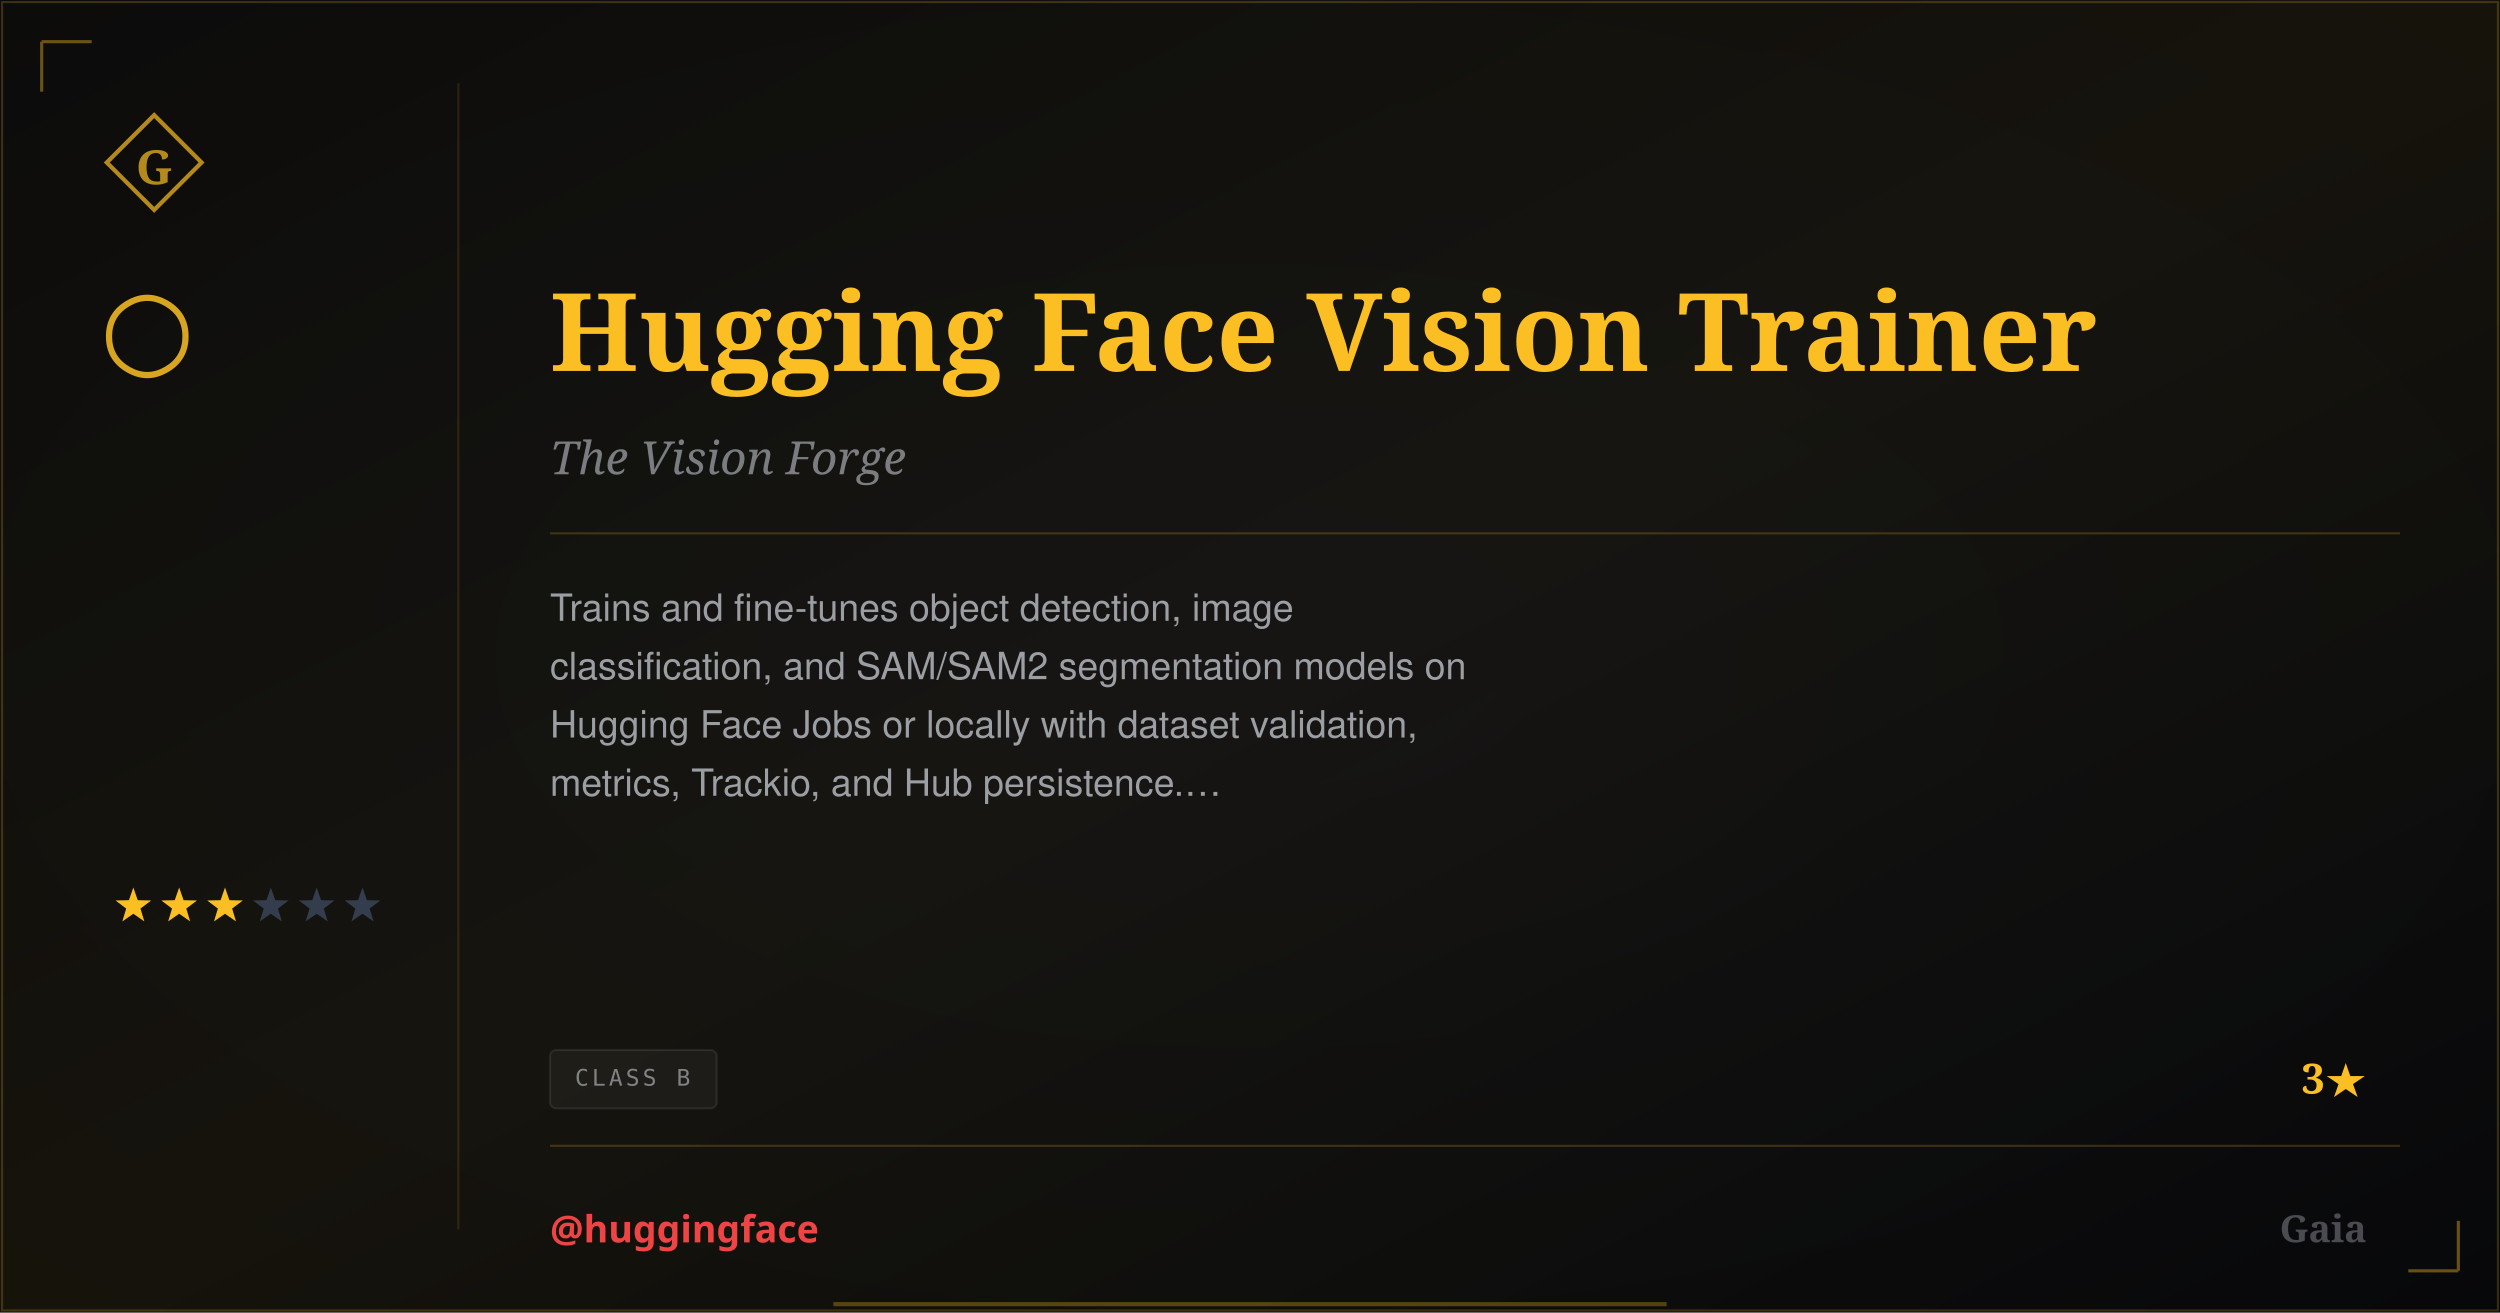
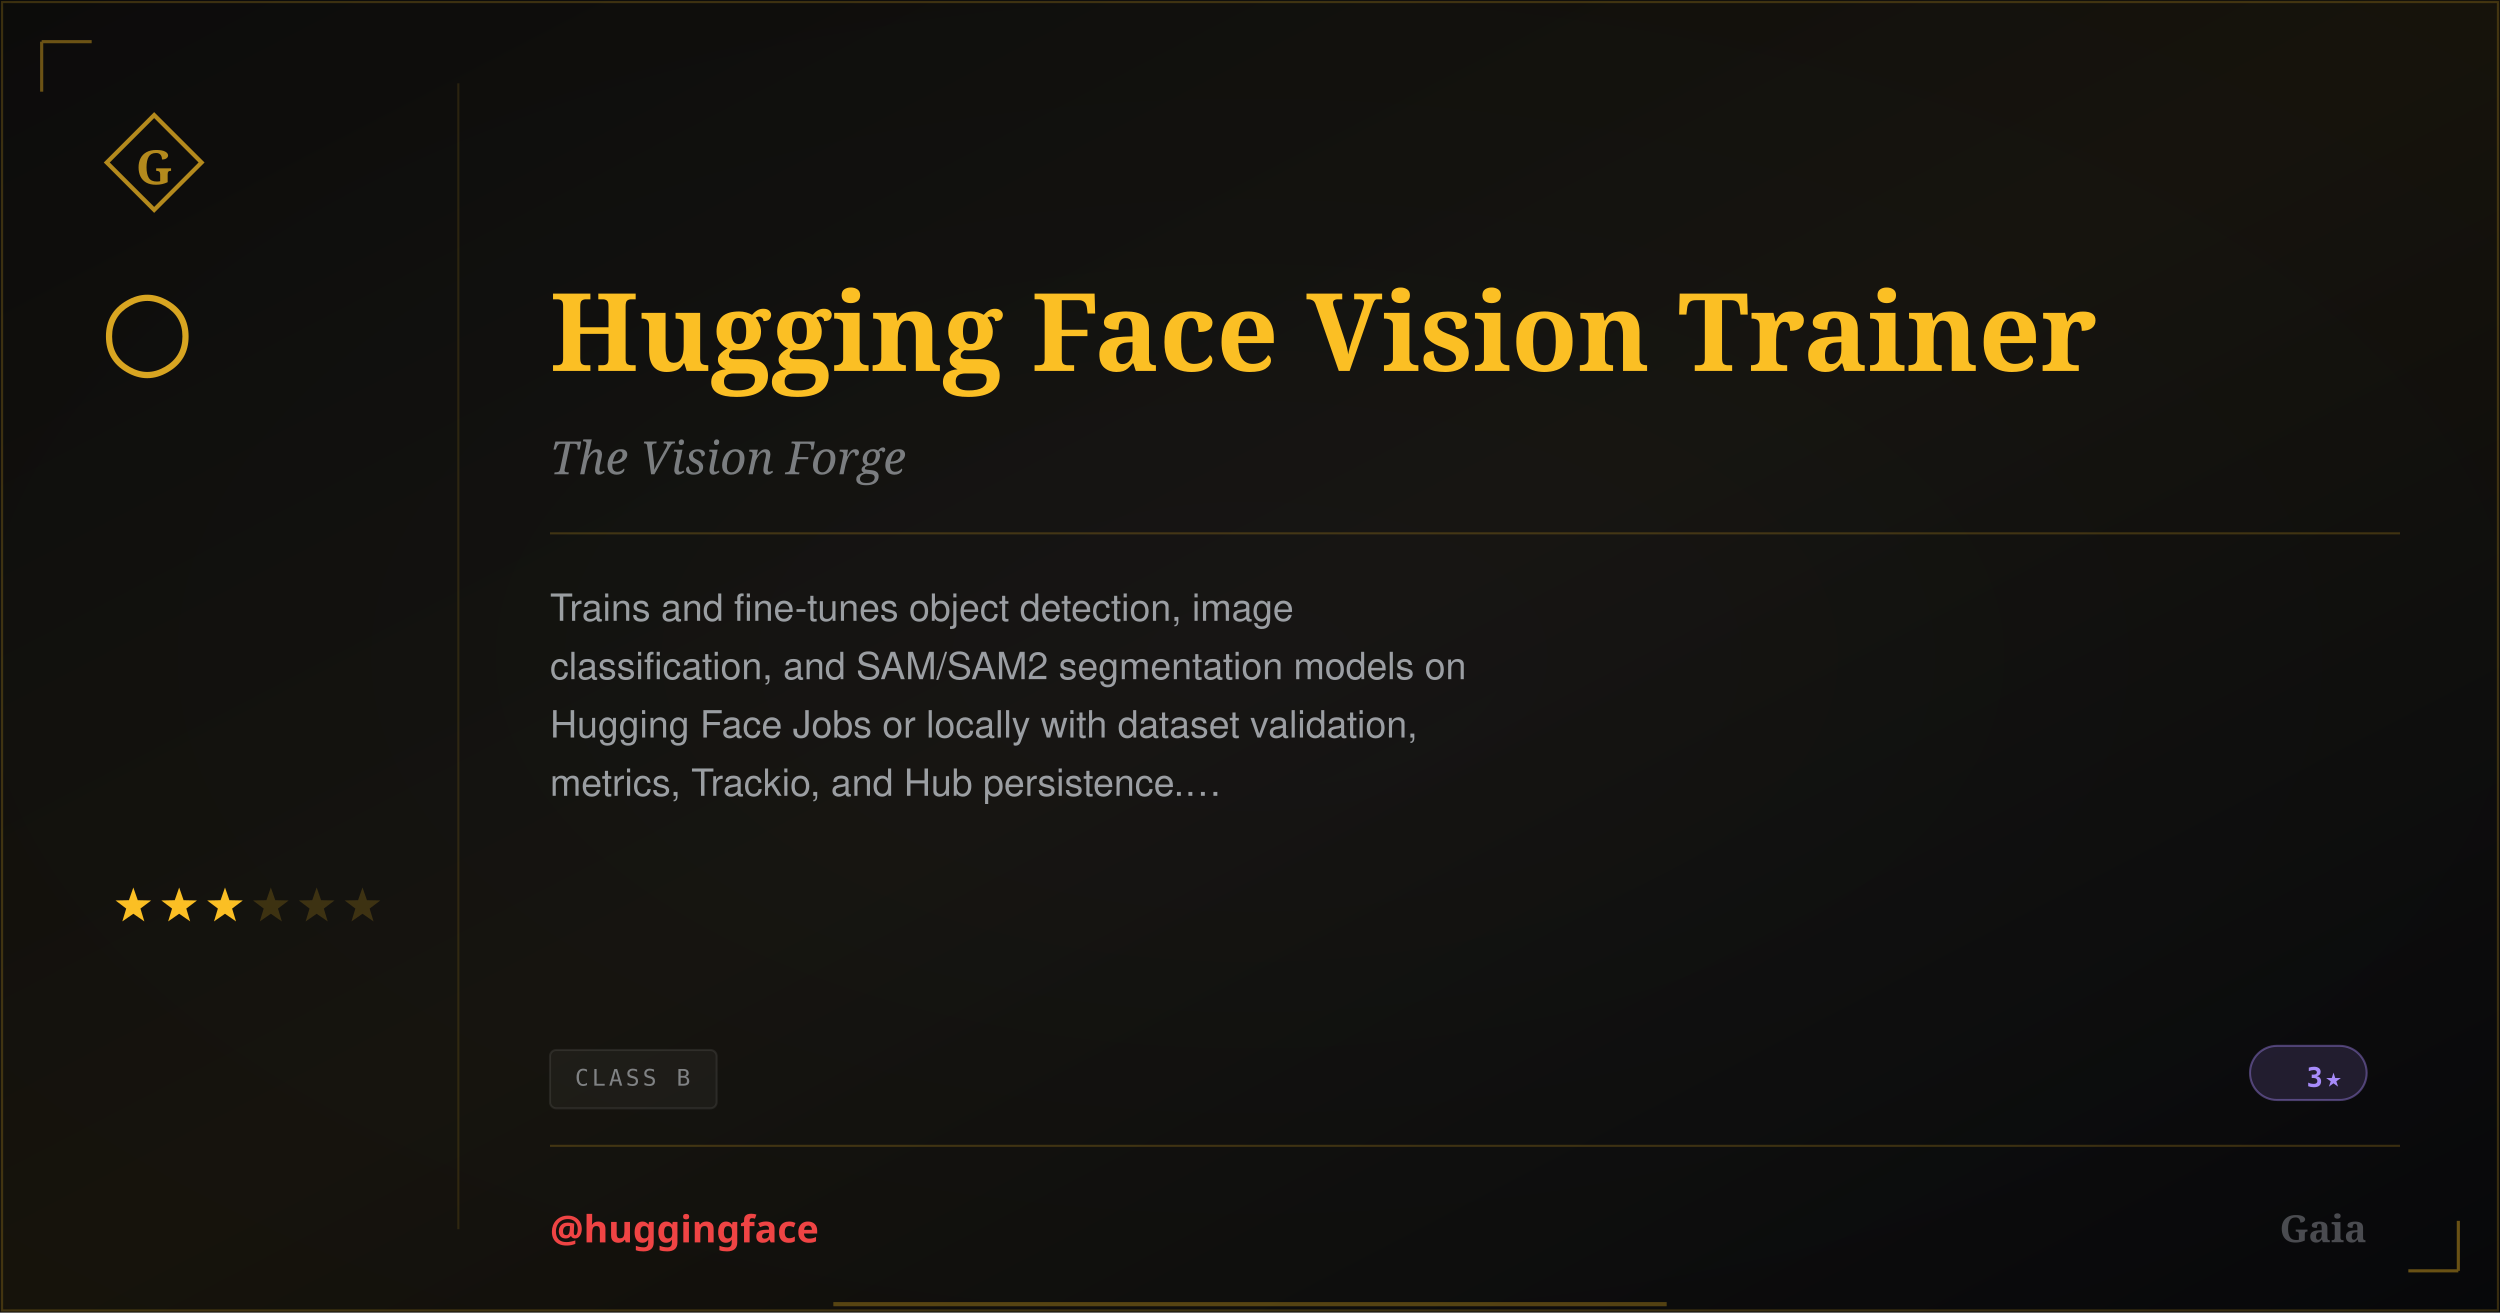
<svg xmlns="http://www.w3.org/2000/svg" width="1200" height="630" viewBox="0 0 1200 630">
  <defs>
    <linearGradient id="grad-huggingface-huggingface-vision-trainer" x1="0" y1="0" x2="1" y2="1">
      <stop offset="0%" stop-color="#fbbf24" stop-opacity="0.04" />
      <stop offset="50%" stop-color="#fbbf24" stop-opacity="0.08" />
      <stop offset="100%" stop-color="#fbbf24" stop-opacity="0.02" />
    </linearGradient>
  </defs>
  <rect width="1200" height="630" fill="#030712" />
  <defs>
    <radialGradient id="vign-huggingface-huggingface-vision-trainer" cx="50%" cy="50%" r="70%">
      <stop offset="0%" stop-color="transparent" />
      <stop offset="100%" stop-color="rgba(0,0,0,0.5)" />
    </radialGradient>
  </defs>
  <rect width="1200" height="630" fill="url(#vign-huggingface-huggingface-vision-trainer)" />
  <rect width="1200" height="630" fill="url(#grad-huggingface-huggingface-vision-trainer)" />
  <rect x="1" y="1" width="1198" height="628" fill="none" stroke="rgba(251,191,36,0.2)" stroke-width="1" />
  <path d="M 20 20 L 20 44 M 20 20 L 44 20" stroke="rgba(251,191,36,0.4)" stroke-width="1.5" fill="none" />
  <path d="M 1180 610 L 1180 586 M 1180 610 L 1156 610" stroke="rgba(251,191,36,0.4)" stroke-width="1.5" fill="none" />
  <svg x="48" y="52" width="52" height="52" viewBox="0 0 64 64">
    <path d="M 32 4 L 60 32 L 32 60 L 4 32 Z" fill="none" stroke="#fbbf24" stroke-width="2.5" stroke-linejoin="miter" opacity="0.7" />
    <text x="32" y="34" font-family="Georgia,serif" font-weight="600" font-size="28" fill="#fbbf24" text-anchor="middle" dominant-baseline="central" opacity="0.7">G</text>
  </svg>
  <text x="48" y="175" font-family="Georgia,serif" font-size="52" fill="#fbbf24" opacity="0.85">○</text>
-   <polygon points="64.00,426.00 66.12,432.09 72.56,432.22 67.42,436.11 69.29,442.28 64.00,438.60 58.71,442.28 60.58,436.11 55.44,432.22 61.88,432.09" fill="#fbbf24" />
-   <polygon points="86.00,426.00 88.12,432.09 94.56,432.22 89.42,436.11 91.29,442.28 86.00,438.60 80.71,442.28 82.58,436.11 77.44,432.22 83.88,432.09" fill="#fbbf24" />
-   <polygon points="108.00,426.00 110.12,432.09 116.56,432.22 111.42,436.11 113.29,442.28 108.00,438.60 102.71,442.28 104.58,436.11 99.44,432.22 105.88,432.09" fill="#fbbf24" />
-   <polygon points="130.00,426.00 132.12,432.09 138.56,432.22 133.42,436.11 135.29,442.28 130.00,438.60 124.71,442.28 126.58,436.11 121.44,432.22 127.88,432.09" fill="#333d4d" />
-   <polygon points="152.00,426.00 154.12,432.09 160.56,432.22 155.42,436.11 157.29,442.28 152.00,438.60 146.71,442.28 148.58,436.11 143.44,432.22 149.88,432.09" fill="#333d4d" />
-   <polygon points="174.00,426.00 176.12,432.09 182.56,432.22 177.42,436.11 179.29,442.28 174.00,438.60 168.71,442.28 170.58,436.11 165.44,432.22 171.88,432.09" fill="#333d4d" />
+   <polygon points="64.00,426.00 66.12,432.09 72.56,432.22 67.42,436.11 69.29,442.28 64.00,438.60 58.71,442.28 60.58,436.11 55.44,432.22 61.88,432.09" fill="#fbbf24" opacity="1" />
+   <polygon points="86.00,426.00 88.12,432.09 94.56,432.22 89.42,436.11 91.29,442.28 86.00,438.60 80.71,442.28 82.58,436.11 77.44,432.22 83.88,432.09" fill="#fbbf24" opacity="1" />
+   <polygon points="108.00,426.00 110.12,432.09 116.56,432.22 111.42,436.11 113.29,442.28 108.00,438.60 102.71,442.28 104.58,436.11 99.44,432.22 105.88,432.09" fill="#fbbf24" opacity="1" />
+   <polygon points="130.00,426.00 132.12,432.09 138.56,432.22 133.42,436.11 135.29,442.28 130.00,438.60 124.71,442.28 126.58,436.11 121.44,432.22 127.88,432.09" fill="#fbbf24" opacity="0.18" />
+   <polygon points="152.00,426.00 154.12,432.09 160.56,432.22 155.42,436.11 157.29,442.28 152.00,438.60 146.71,442.28 148.58,436.11 143.44,432.22 149.88,432.09" fill="#fbbf24" opacity="0.18" />
+   <polygon points="174.00,426.00 176.12,432.09 182.56,432.22 177.42,436.11 179.29,442.28 174.00,438.60 168.71,442.28 170.58,436.11 165.44,432.22 171.88,432.09" fill="#fbbf24" opacity="0.18" />
  <line x1="220" y1="40" x2="220" y2="590" stroke="rgba(251,191,36,0.12)" stroke-width="1" />
  <text x="264" y="160" font-family="EB Garamond,Georgia,serif" font-size="52" font-weight="600" fill="#fbbf24" dominant-baseline="middle">Hugging Face Vision Trainer</text>
  <text x="264" y="220" font-family="EB Garamond,Georgia,serif" font-size="22" font-style="italic" fill="rgba(226,232,240,0.5)" dominant-baseline="middle">The Vision Forge</text>
  <line x1="264" y1="256" x2="1152" y2="256" stroke="rgba(251,191,36,0.2)" stroke-width="1" />
  <text x="264" y="298" font-family="Bricolage Grotesque,Helvetica,Arial,sans-serif" font-size="18" fill="rgba(226,232,240,0.65)">
    <tspan x="264" dy="0">Trains and fine-tunes object detection, image</tspan>
    <tspan x="264" dy="28">classification, and SAM/SAM2 segmentation models on</tspan>
    <tspan x="264" dy="28">Hugging Face Jobs or locally with dataset validation,</tspan>
    <tspan x="264" dy="28">metrics, Trackio, and Hub persistence.…</tspan>
  </text>
  <rect x="264" y="504" width="80" height="28" rx="3" fill="rgba(255,255,255,0.04)" stroke="rgba(255,255,255,0.08)" stroke-width="1" />
  <text x="276" y="518" font-family="monospace" font-size="11" letter-spacing="1.5" fill="rgba(226,232,240,0.5)" dominant-baseline="middle" text-transform="uppercase">CLASS B</text>
-   <text x="1136" y="518" font-family="EB Garamond,Georgia,serif" font-size="20" font-weight="600" fill="#fbbf24" text-anchor="end" dominant-baseline="middle">3★</text>
+   <rect x="1080" y="502" width="56" height="26" rx="13" fill="rgba(167,139,250,.15)" stroke="rgba(167,139,250,.4)" stroke-width="1" />
+   <text x="1124" y="518" font-family="'Departure Mono','JetBrains Mono',monospace" font-size="13" font-weight="600" letter-spacing="1.2" fill="#a78bfa" text-anchor="end" dominant-baseline="middle">3★</text>
  <line x1="264" y1="550" x2="1152" y2="550" stroke="rgba(251,191,36,0.2)" stroke-width="1" />
  <text x="264" y="590" font-family="'Bricolage Grotesque',sans-serif" font-size="18" font-weight="600" fill="#ef4444" dominant-baseline="middle">@huggingface</text>
  <text x="1136" y="590" font-family="EB Garamond,Georgia,serif" font-size="18" font-weight="600" fill="rgba(226,232,240,0.3)" text-anchor="end" dominant-baseline="middle">Gaia</text>
  <line x1="400" y1="626" x2="800" y2="626" stroke="#fbbf24" stroke-width="2" stroke-opacity="0.3" />
</svg>
